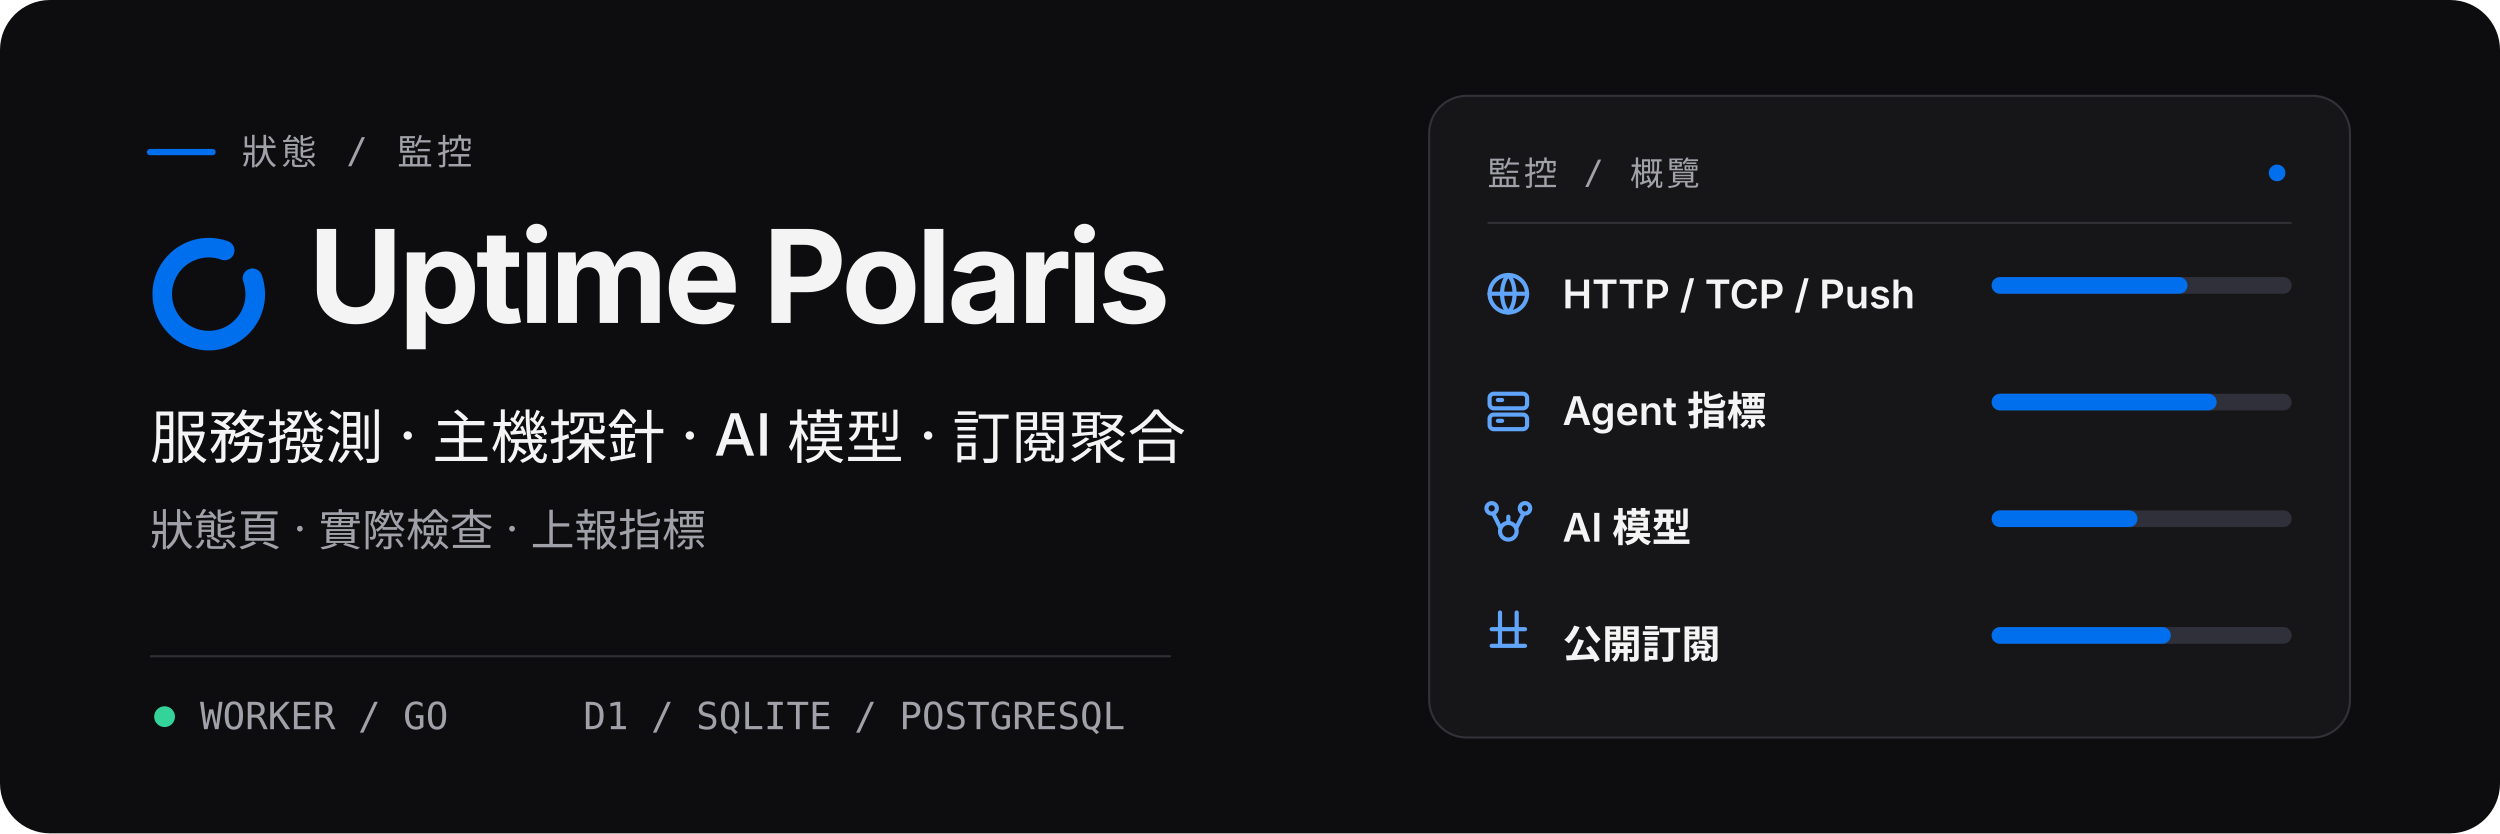
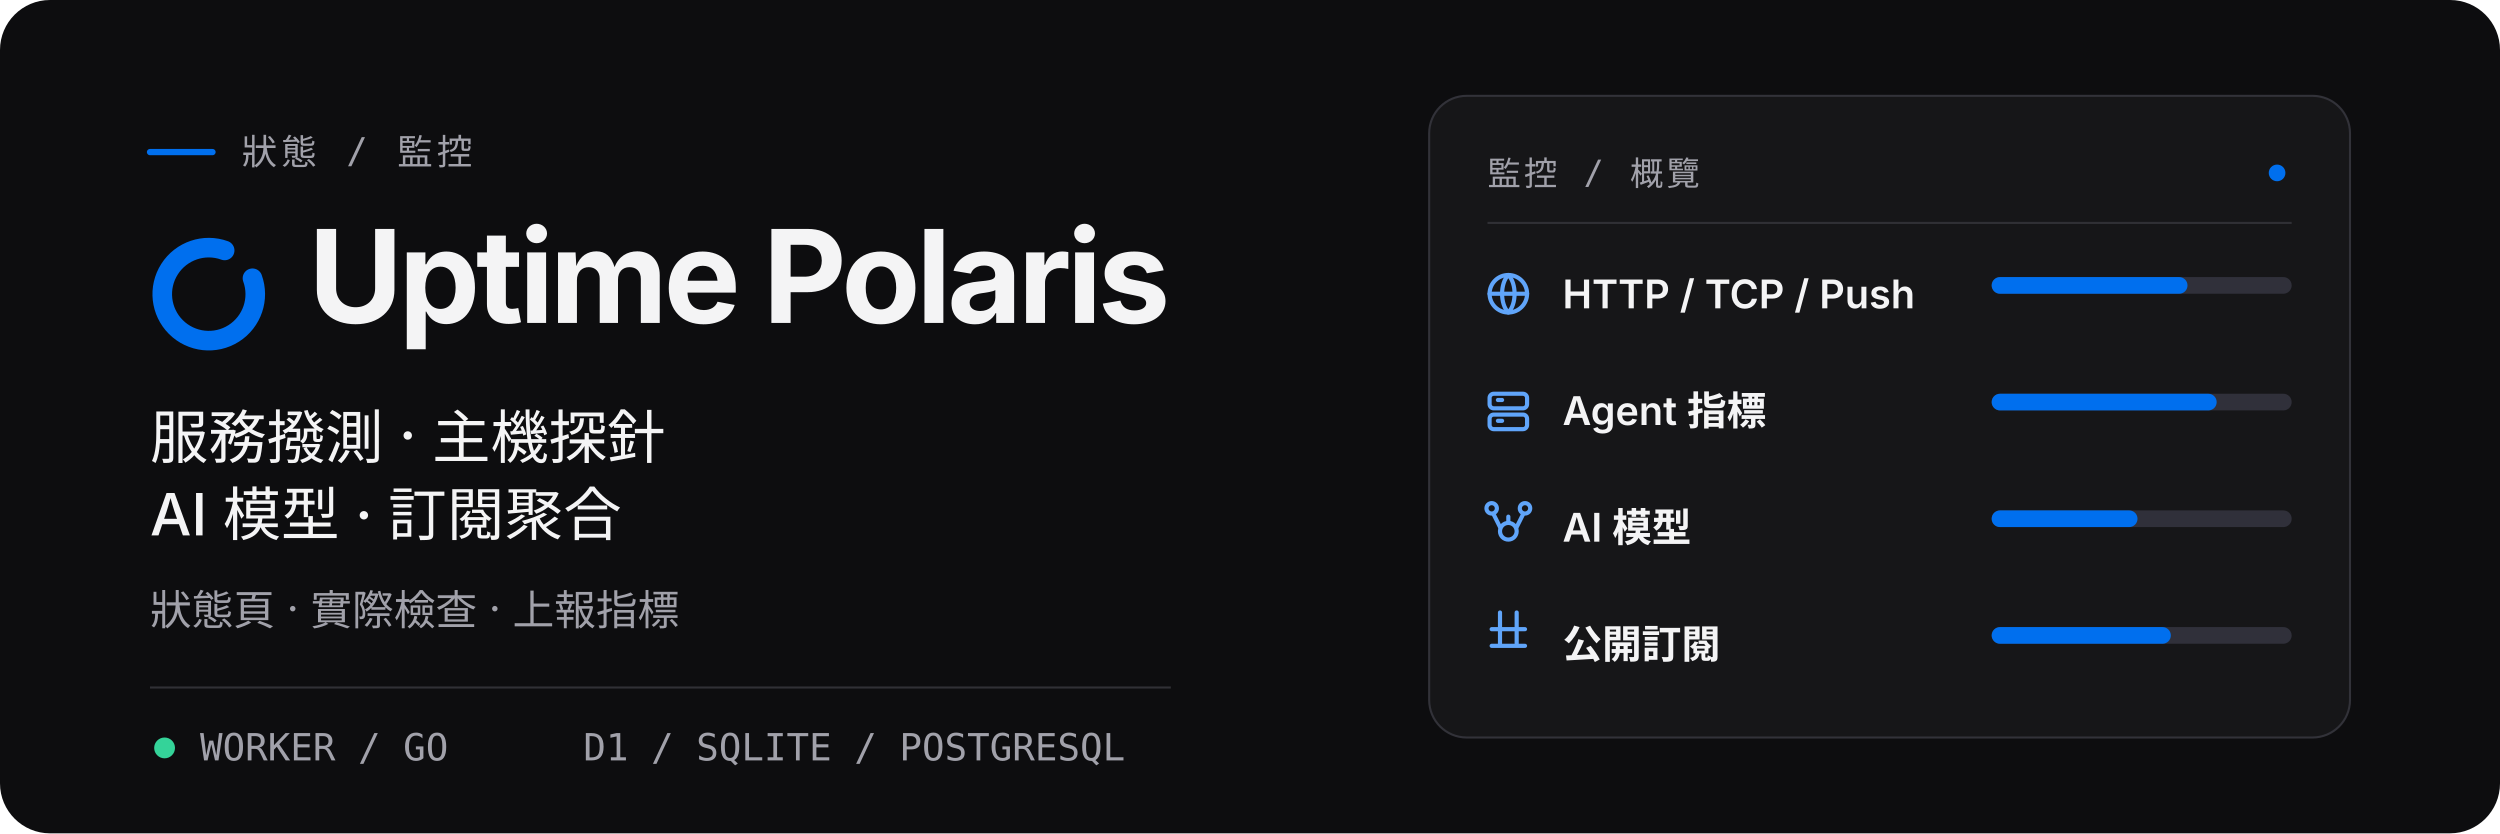
<svg xmlns="http://www.w3.org/2000/svg" width="1200" height="400" viewBox="0 0 1200 400" role="img" aria-labelledby="title desc">
  <rect width="1200" height="400" rx="24" fill="#0d0d0f" />
  <path d="M72 73h30" stroke="#006fee" stroke-width="3" stroke-linecap="round" />
  <text x="116" y="79" fill="#a1a1aa" font-family="ui-monospace, SFMono-Regular, Menlo, Consolas, monospace" font-size="17" letter-spacing="2">狀態 / 監控</text>
  <g transform="translate(72 113) scale(2.35) translate(-4 -4)">
    <path d="M24.93 12.75A9.5 9.5 0 1 1 19.25 7.07" fill="none" stroke="#006fee" stroke-width="4" stroke-linecap="round" />
  </g>
  <text x="148" y="155" fill="#f4f4f5" font-family="-apple-system, BlinkMacSystemFont, Segoe UI, sans-serif" font-size="62" font-weight="700" letter-spacing="-2">Uptime Polaris</text>
-   <text x="72" y="220" fill="#f4f4f5" font-family="-apple-system, BlinkMacSystemFont, Segoe UI, sans-serif" font-size="28" font-weight="500">服務撥測 · 主機探針 · AI 模型 · 訂閱聚合</text>
-   <text x="72" y="262" fill="#a1a1aa" font-family="-apple-system, BlinkMacSystemFont, Segoe UI, sans-serif" font-size="21">狀態頁 · 實際檢查 · 上報指標</text>
-   <path d="M72 315h490" stroke="#303035" stroke-width="1" />
-   <circle cx="79" cy="344" r="5" fill="#34d399" />
-   <text x="96" y="350" fill="#a1a1aa" font-family="ui-monospace, SFMono-Regular, Menlo, Consolas, monospace" font-size="18">WORKER / GO</text>
-   <text x="280" y="350" fill="#a1a1aa" font-family="ui-monospace, SFMono-Regular, Menlo, Consolas, monospace" font-size="18">D1 / SQLITE / POSTGRESQL</text>
+   <text x="72" y="220" fill="#f4f4f5" font-family="-apple-system, BlinkMacSystemFont, Segoe UI, sans-serif" font-size="28" font-weight="500">服務撥測 · 主機探針</text>
+   <text x="72" y="257" fill="#f4f4f5" font-family="-apple-system, BlinkMacSystemFont, Segoe UI, sans-serif" font-size="28" font-weight="500">AI 模型 · 訂閱聚合</text>
+   <text x="72" y="300" fill="#a1a1aa" font-family="-apple-system, BlinkMacSystemFont, Segoe UI, sans-serif" font-size="20">狀態頁 · 實際檢查 · 上報指標</text>
+   <path d="M72 330h490" stroke="#303035" stroke-width="1" />
+   <circle cx="79" cy="359" r="5" fill="#34d399" />
+   <text x="96" y="365" fill="#a1a1aa" font-family="ui-monospace, SFMono-Regular, Menlo, Consolas, monospace" font-size="18">WORKER / GO</text>
+   <text x="280" y="365" fill="#a1a1aa" font-family="ui-monospace, SFMono-Regular, Menlo, Consolas, monospace" font-size="18">D1 / SQLITE / POSTGRESQL</text>
  <g transform="translate(686 46)">
    <rect width="442" height="308" rx="18" fill="#161618" stroke="#323239" />
    <text x="28" y="43" fill="#a1a1aa" font-family="ui-monospace, SFMono-Regular, Menlo, Consolas, monospace" font-size="16" letter-spacing="1.5">監控 / 概覽</text>
    <circle cx="407" cy="37" r="4" fill="#006fee" />
    <path d="M28 61h386" stroke="#303035" />
    <g font-family="-apple-system, BlinkMacSystemFont, Segoe UI, sans-serif" font-size="19" font-weight="600" fill="#f4f4f5">
      <text x="64" y="102">HTTP / TCP / Push</text>
      <text x="64" y="158">Agent 指標</text>
      <text x="64" y="214">AI 模型</text>
      <text x="64" y="270">公開訂閱</text>
    </g>
    <g fill="none" stroke="#60a5fa" stroke-width="2" stroke-linecap="round" stroke-linejoin="round">
      <circle cx="38" cy="95" r="9" />
      <path d="M29 95h18M38 86c-4 4-4 14 0 18M38 86c4 4 4 14 0 18" />
      <rect x="29" y="143" width="18" height="7" rx="2" />
      <rect x="29" y="153" width="18" height="7" rx="2" />
      <path d="M33 146h2M33 156h2" />
      <circle cx="38" cy="209" r="4" />
      <circle cx="30" cy="198" r="2.5" />
      <circle cx="46" cy="198" r="2.5" />
      <path d="M38 205v-3M34 207l-3-6M42 207l3-6" />
      <path d="M30 256h16M30 264h16M34 248v16M42 248v16" />
    </g>
    <g fill="#30303a">
      <rect x="270" y="87" width="144" height="8" rx="4" />
      <rect x="270" y="143" width="144" height="8" rx="4" />
      <rect x="270" y="199" width="144" height="8" rx="4" />
      <rect x="270" y="255" width="144" height="8" rx="4" />
    </g>
    <g fill="#006fee">
      <rect x="270" y="87" width="94" height="8" rx="4" />
      <rect x="270" y="143" width="108" height="8" rx="4" />
      <rect x="270" y="199" width="70" height="8" rx="4" />
      <rect x="270" y="255" width="86" height="8" rx="4" />
    </g>
  </g>
</svg>
